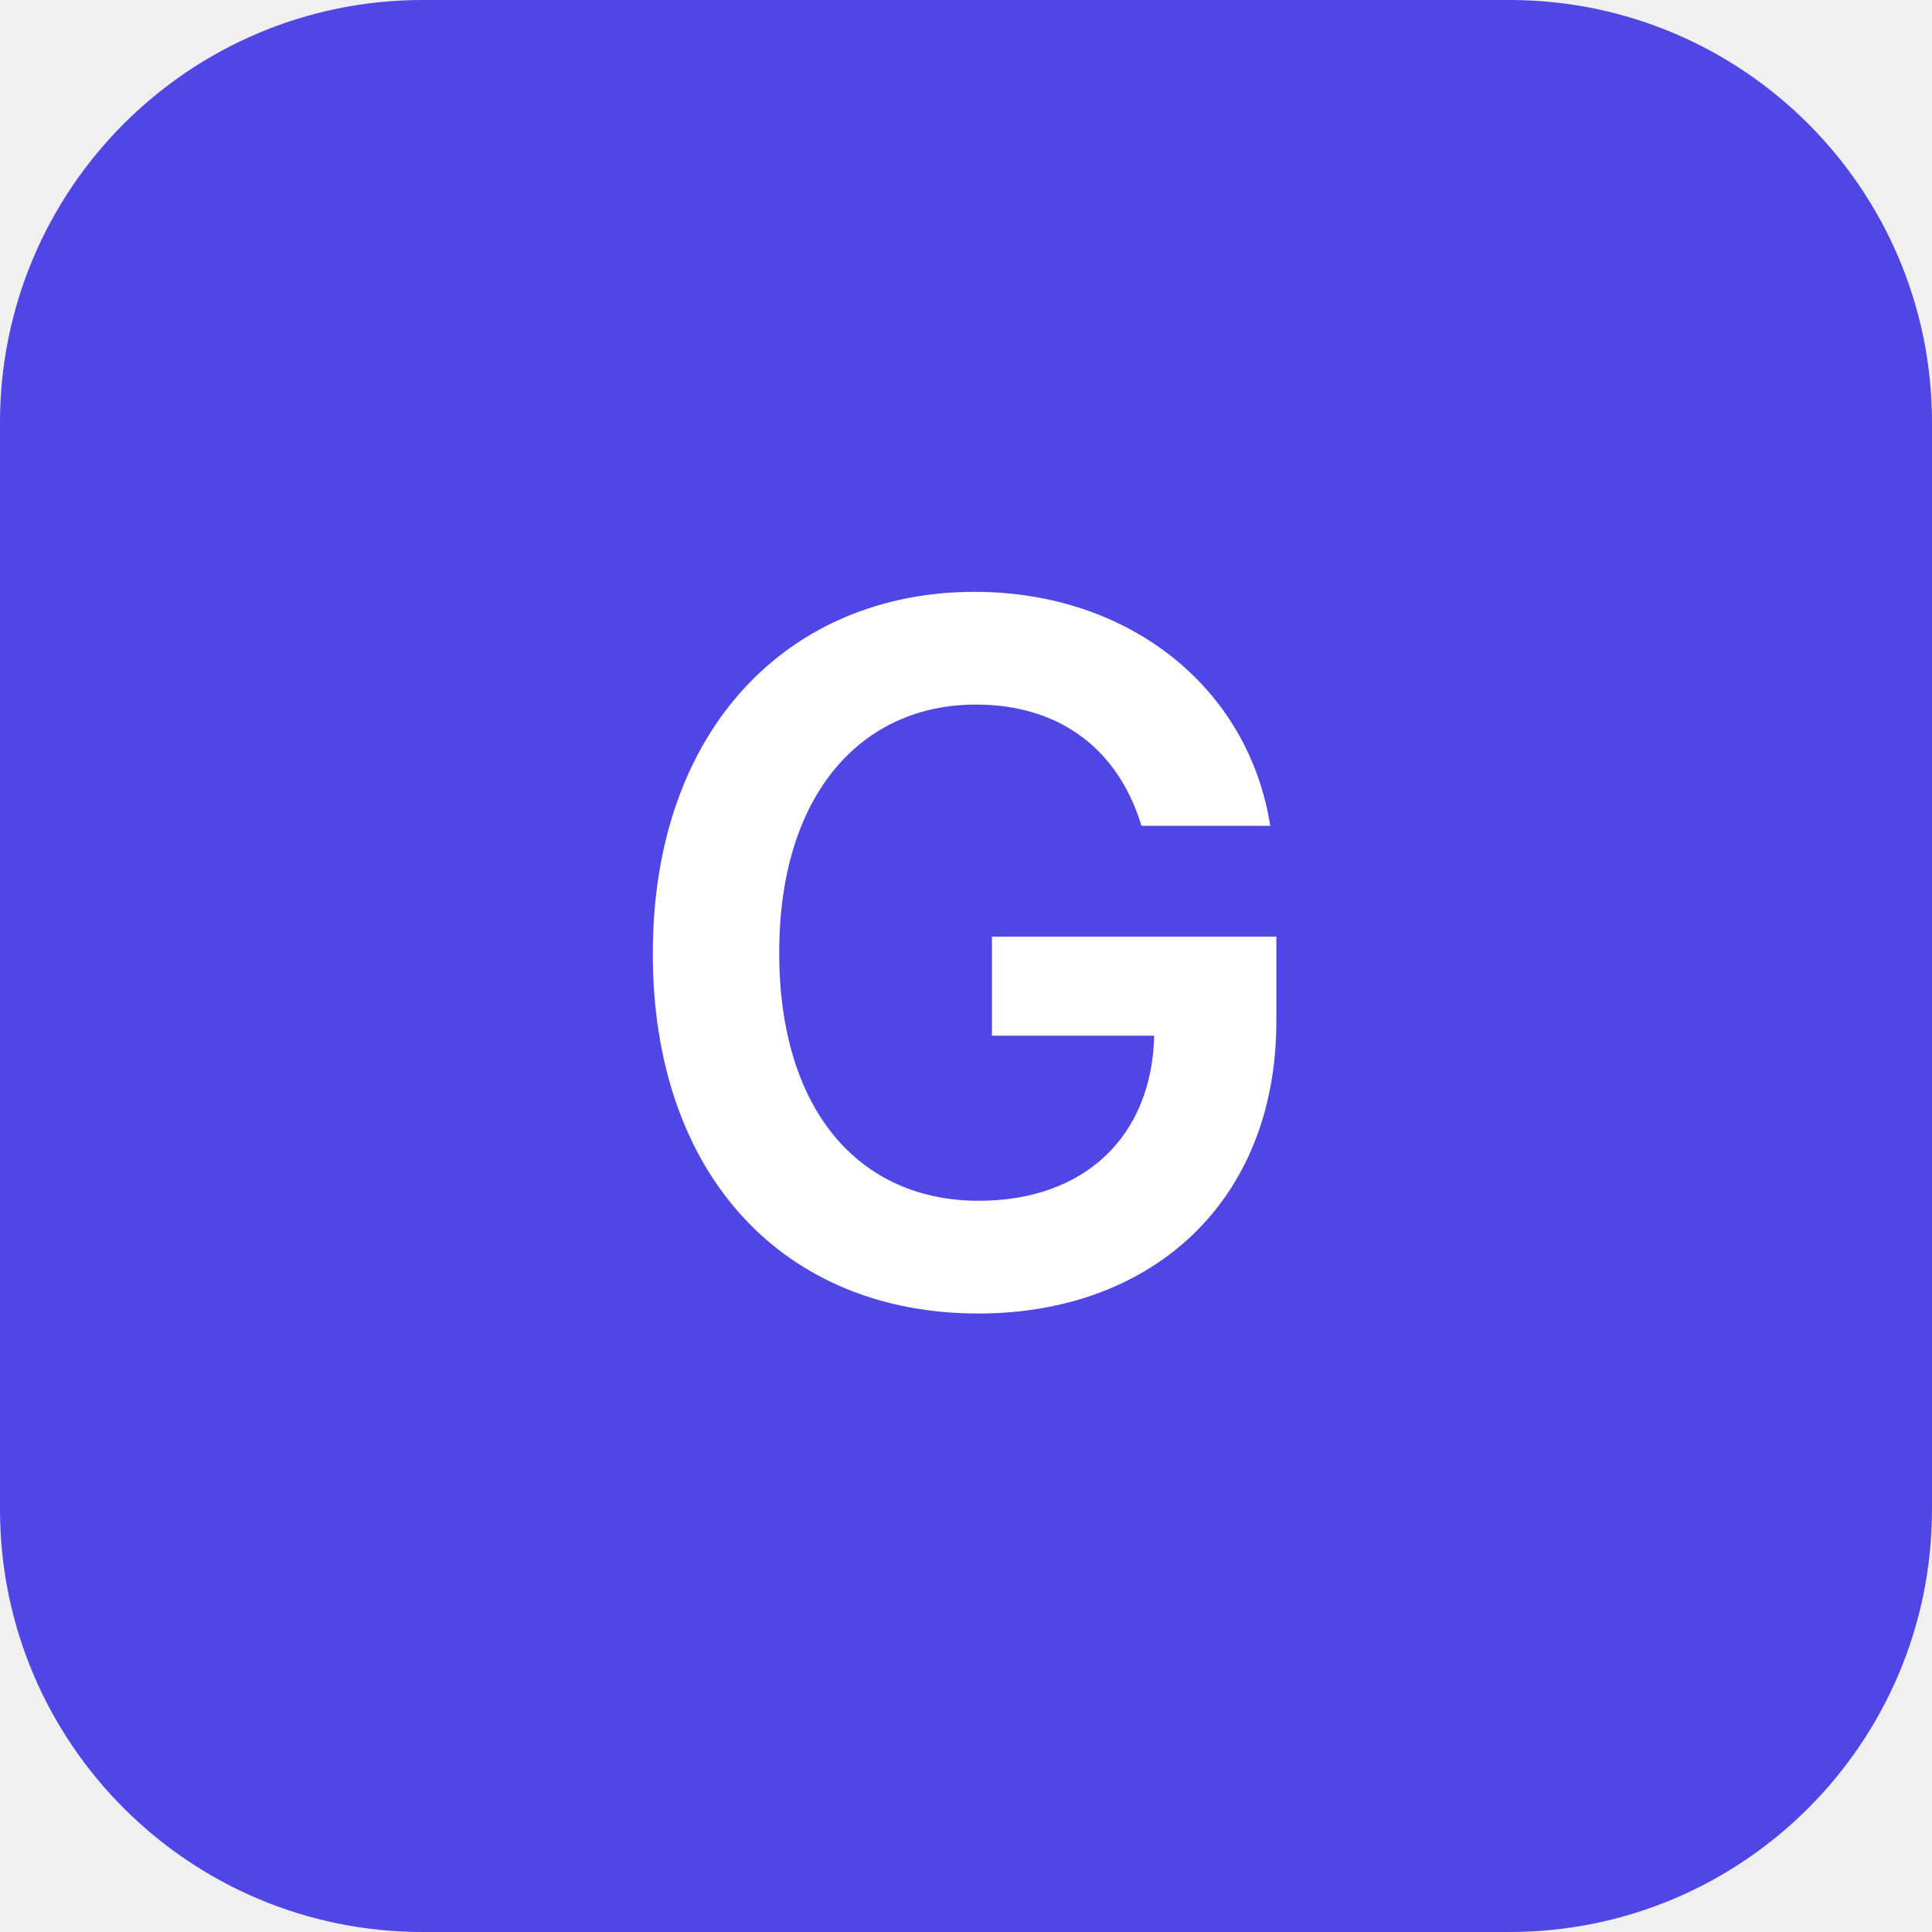
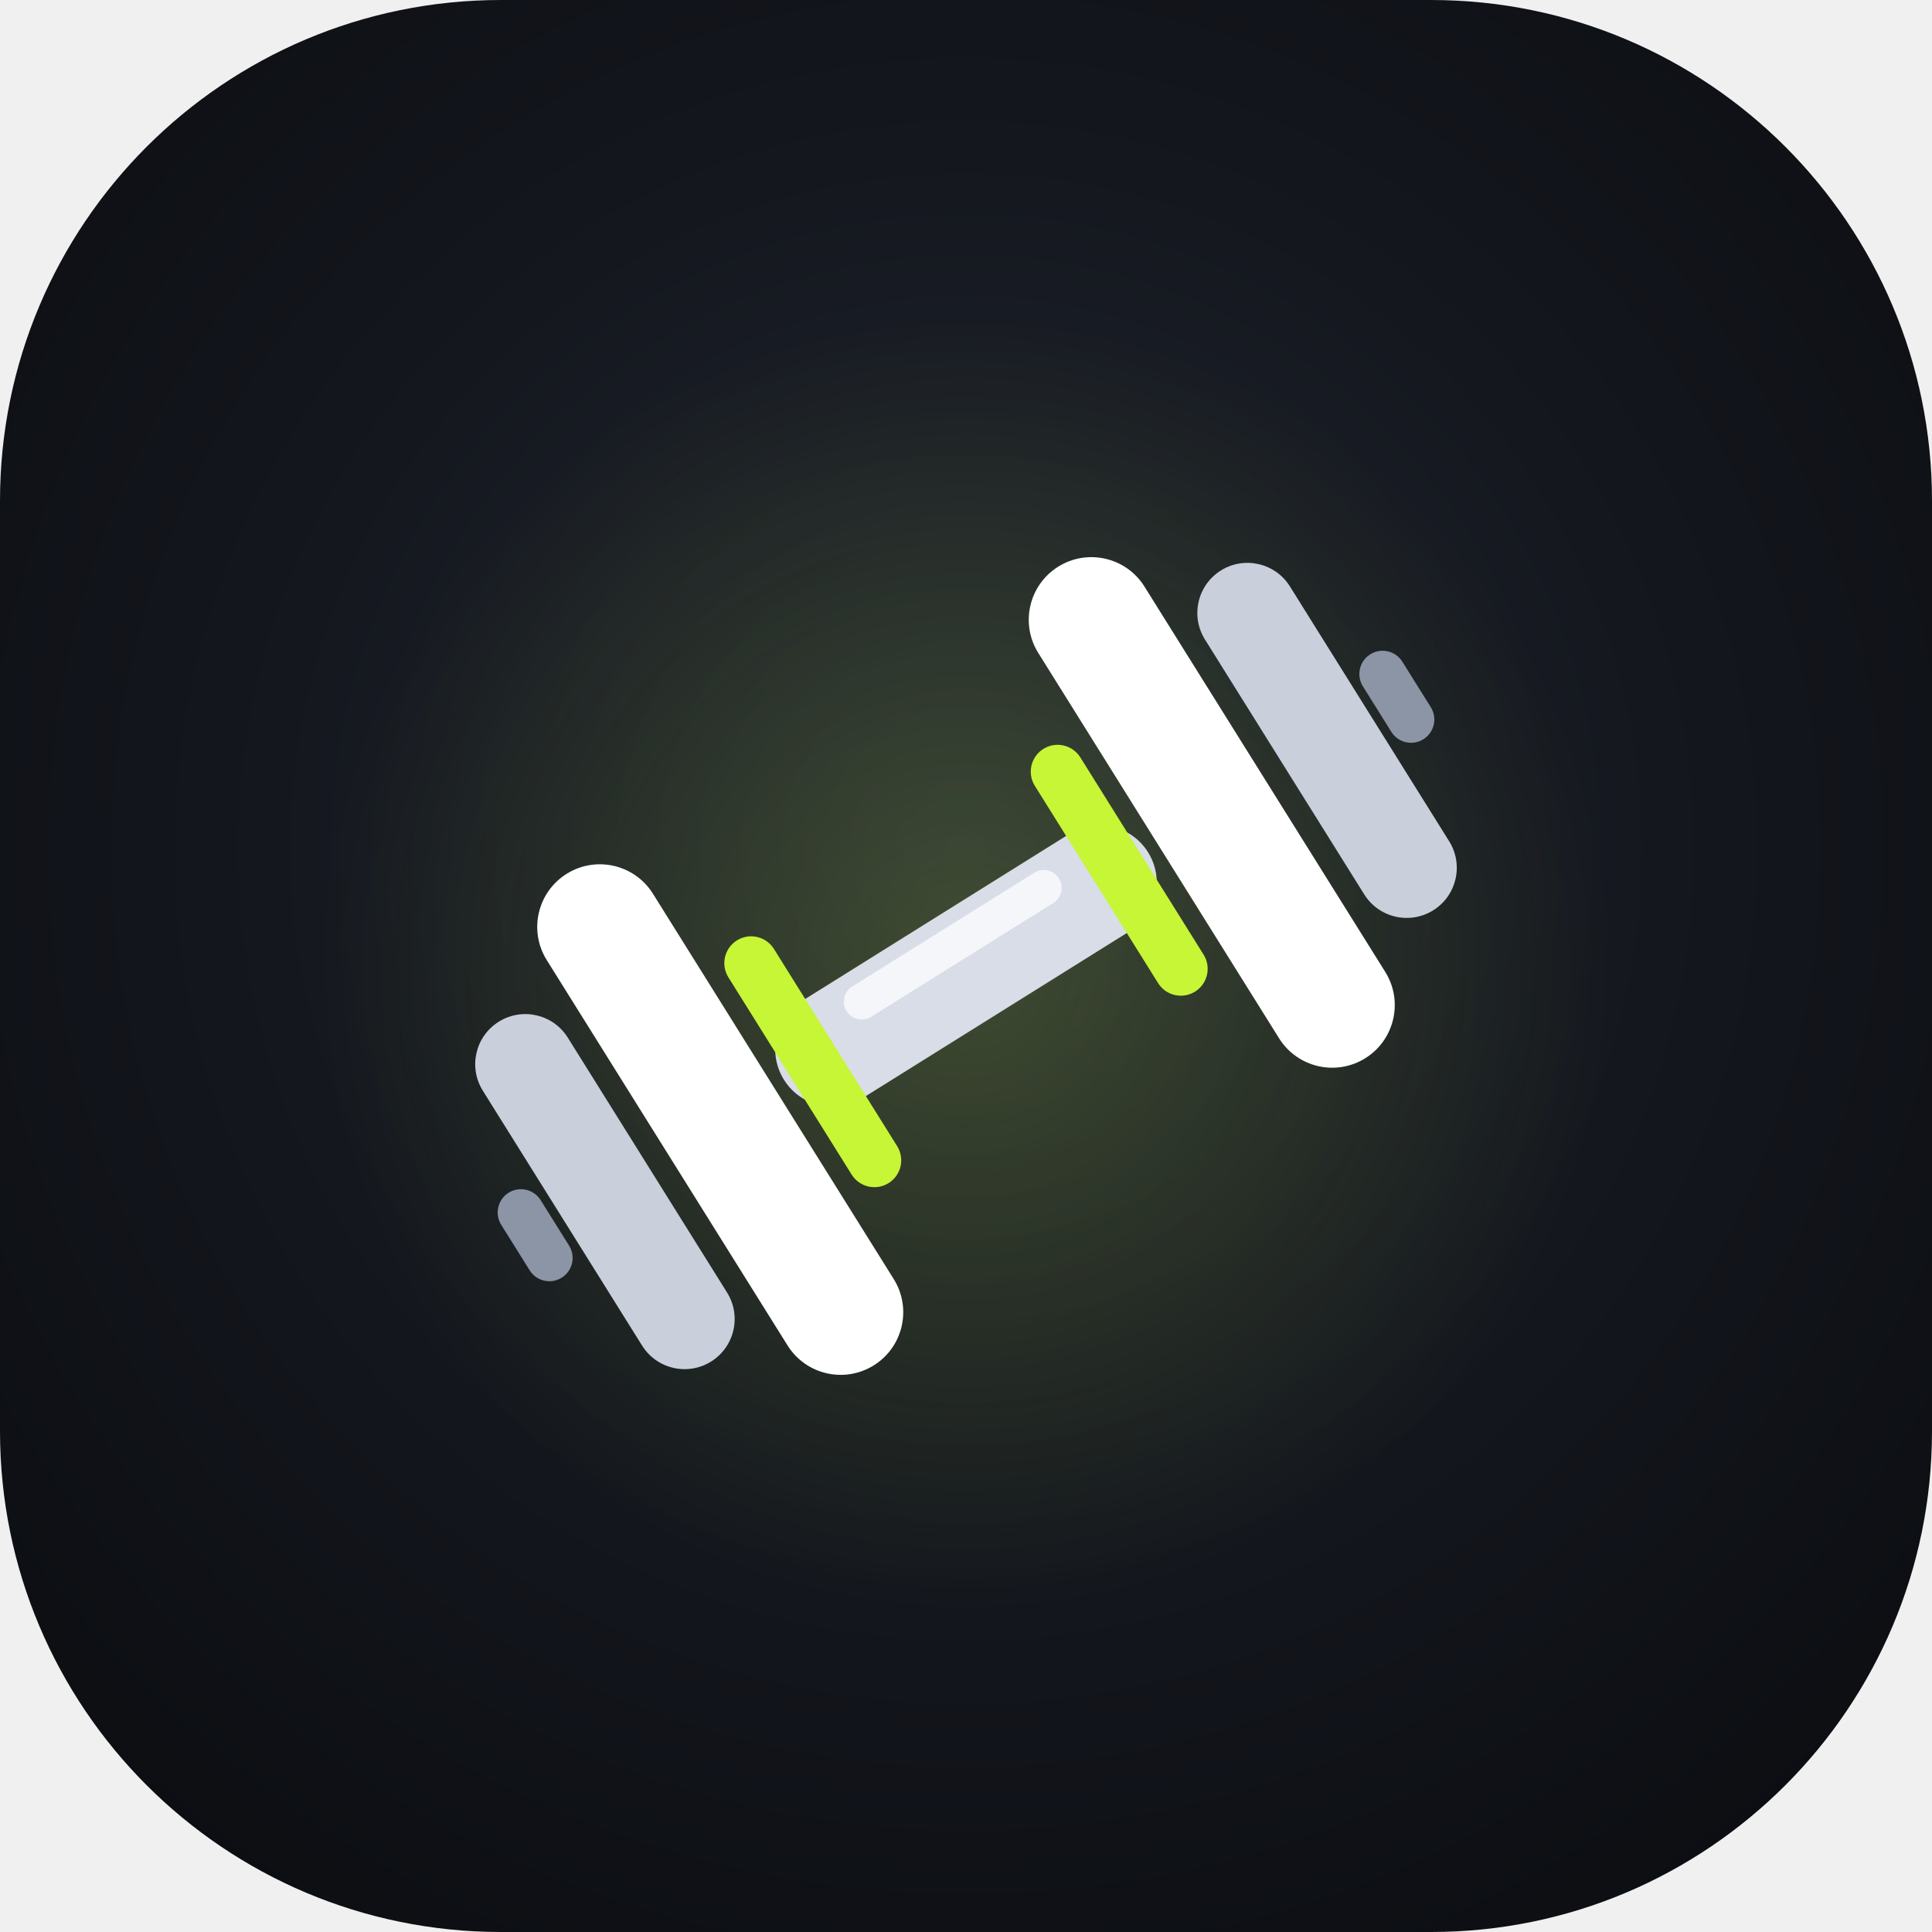
- <svg xmlns="http://www.w3.org/2000/svg" viewBox="0 0 64 64">
-   <rect width="64" height="64" rx="14" fill="#4f46e5" />
-   <text x="32" y="32" dy="0.35em" text-anchor="middle" font-family="ui-sans-serif, system-ui, -apple-system, sans-serif" font-size="32" font-weight="600" fill="#ffffff">G</text>
+ <svg xmlns="http://www.w3.org/2000/svg" viewBox="0 0 108 108">
+   <defs>
+     <radialGradient id="bg" cx="50%" cy="44%" r="65%">
+       <stop offset="0%" stop-color="#232833" />
+       <stop offset="55%" stop-color="#14171E" />
+       <stop offset="100%" stop-color="#0C0E12" />
+     </radialGradient>
+     <radialGradient id="glow" cx="50%" cy="50%" r="50%">
+       <stop offset="0%" stop-color="#C6F635" stop-opacity="0.18" />
+       <stop offset="100%" stop-color="#C6F635" stop-opacity="0" />
+     </radialGradient>
+   </defs>
+   <rect width="108" height="108" rx="28" fill="url(#bg)" />
+   <circle cx="54" cy="54" r="36" fill="url(#glow)" />
+   <g transform="rotate(-32 54 54)">
+     <rect x="42" y="50.8" width="24" height="6.4" rx="3.2" fill="#D8DDE7" />
+     <rect x="47" y="51.6" width="14" height="2" rx="1" fill="#F4F6FA" />
+     <rect x="42.4" y="46" width="3" height="16" rx="1.5" fill="#C6F635" />
+     <rect x="62.6" y="46" width="3" height="16" rx="1.5" fill="#C6F635" />
+     <rect x="34.3" y="37.8" width="7" height="32.4" rx="3.5" fill="#FFFFFF" />
+     <rect x="66.7" y="37.8" width="7" height="32.4" rx="3.5" fill="#FFFFFF" />
+     <rect x="27.4" y="42.8" width="5.6" height="22.4" rx="2.8" fill="#C9D0DC" />
+     <rect x="75" y="42.8" width="5.6" height="22.4" rx="2.8" fill="#C9D0DC" />
+     <rect x="24.3" y="51.2" width="2.6" height="5.6" rx="1.3" fill="#8C95A6" />
+     <rect x="81.1" y="51.2" width="2.6" height="5.6" rx="1.3" fill="#8C95A6" />
+   </g>
</svg>
